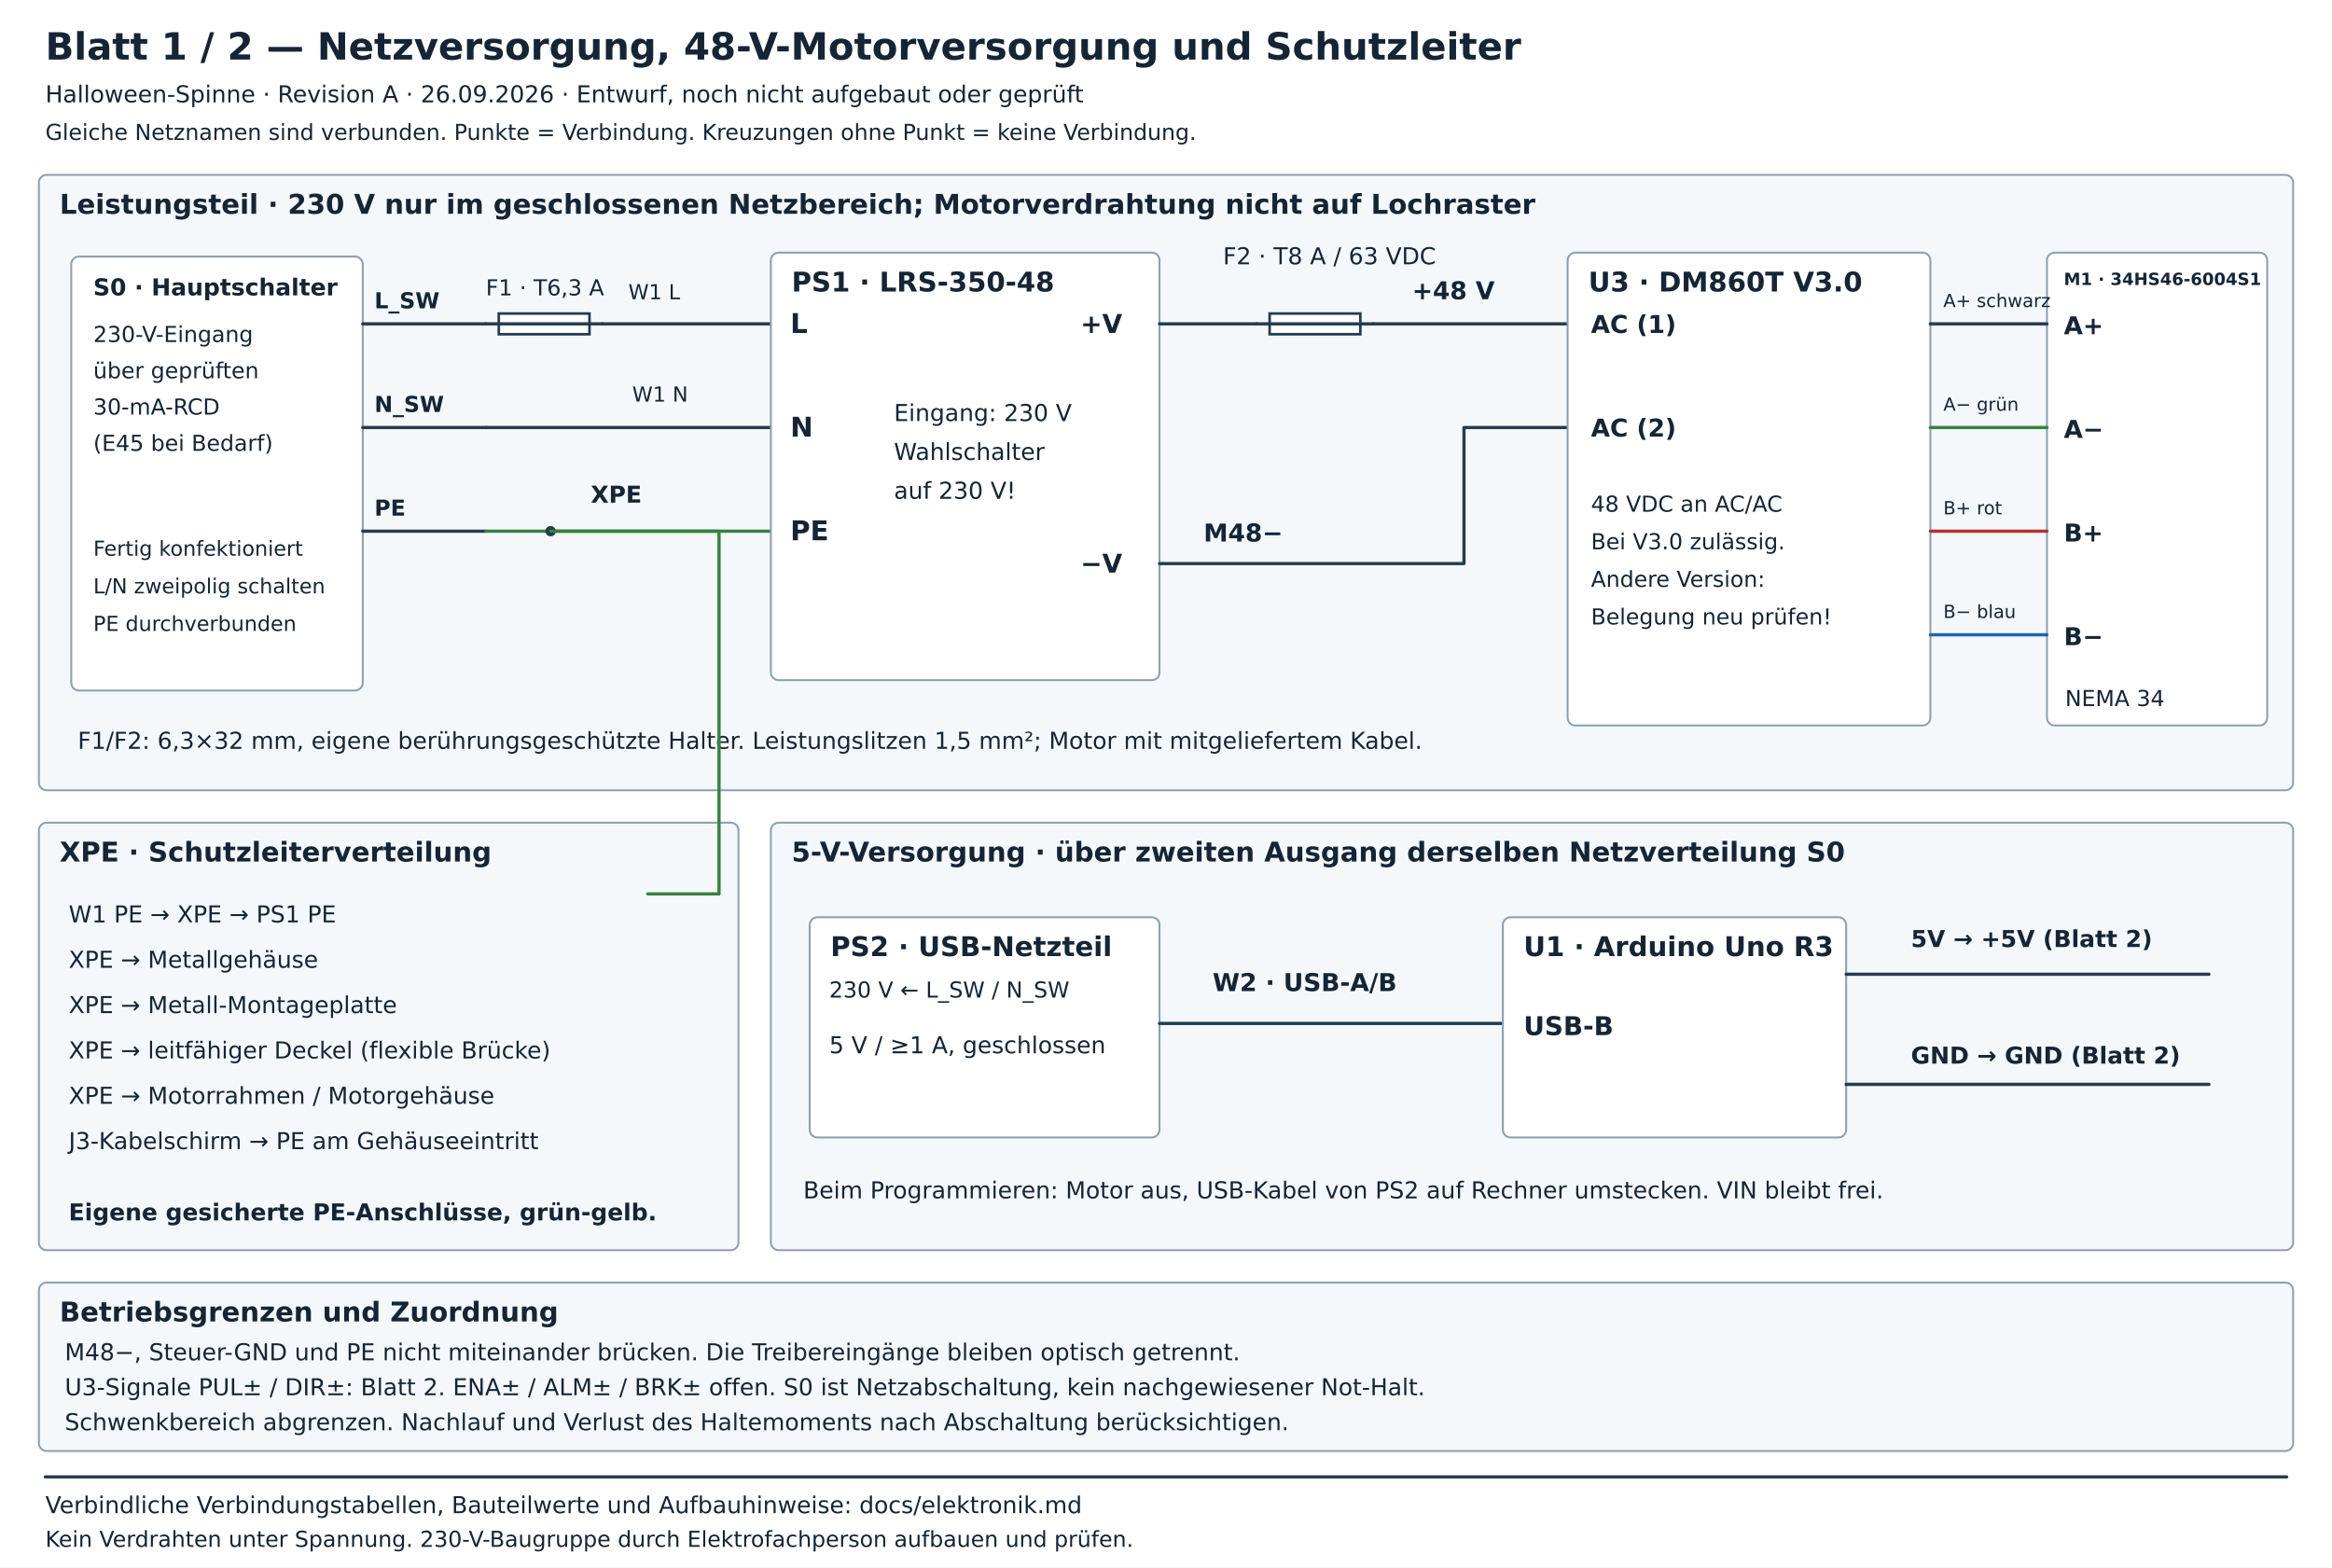
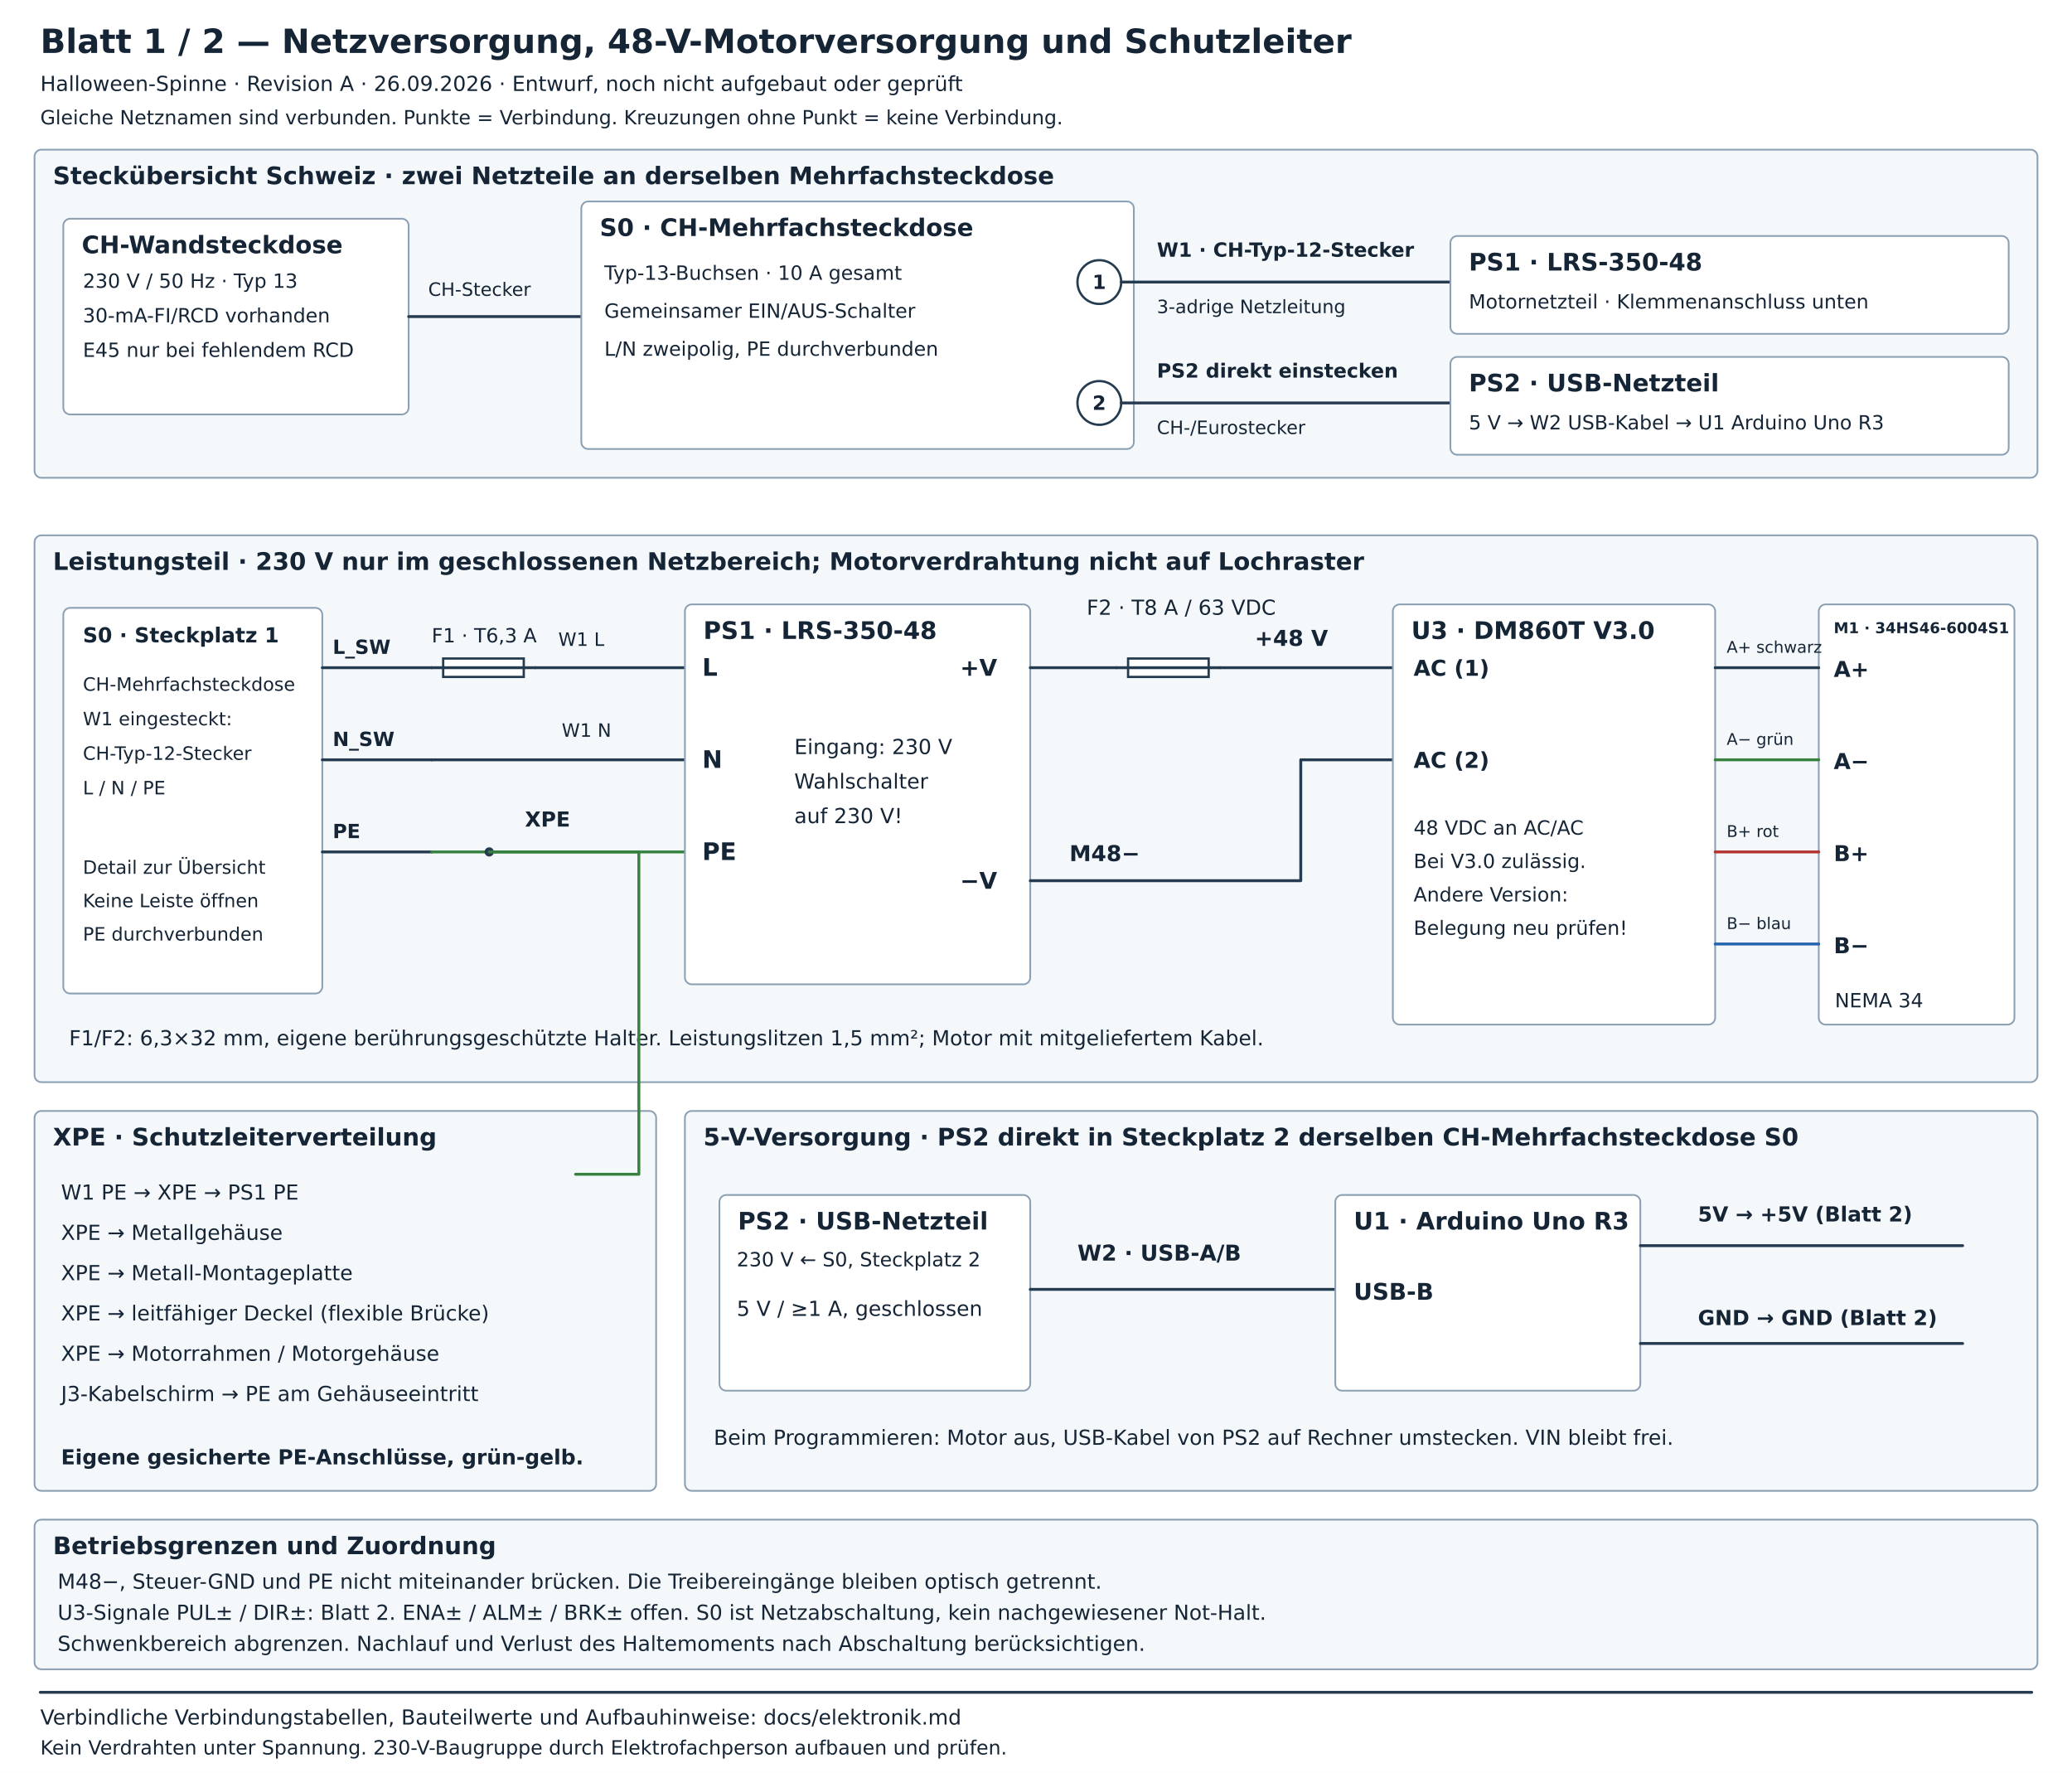
- <svg xmlns="http://www.w3.org/2000/svg" width="1800" height="1210" viewBox="0 0 1800 1210">
+ <svg xmlns="http://www.w3.org/2000/svg" width="1800" height="1540" viewBox="0 0 1800 1540">
  <style>text{font-family:DejaVu Sans,Arial,sans-serif;fill:#152536} .wire{fill:none;stroke:#253b50;stroke-width:2.5;stroke-linecap:round;stroke-linejoin:round}</style>
-   <rect width="1800" height="1210" fill="white" />
+   <rect width="1800" height="1540" fill="white" />
  <text x="35" y="46" font-size="29" font-weight="bold">Blatt 1 / 2 — Netzversorgung, 48-V-Motorversorgung und Schutzleiter</text>
  <text x="35" y="79" font-size="18">Halloween-Spinne · Revision A · 26.09.2026 · Entwurf, noch nicht aufgebaut oder geprüft</text>
  <text x="35" y="108" font-size="17">Gleiche Netznamen sind verbunden. Punkte = Verbindung. Kreuzungen ohne Punkt = keine Verbindung.</text>
-   <rect x="30" y="135" width="1740" height="475" rx="6" fill="#f5f8fb" stroke="#8ca0b3" stroke-width="1.5" />
-   <text x="46" y="165" font-size="21" font-weight="bold">Leistungsteil · 230 V nur im geschlossenen Netzbereich; Motorverdrahtung nicht auf Lochraster</text>
-   <rect x="55" y="198" width="225" height="335" rx="6" fill="white" stroke="#8ca0b3" stroke-width="1.5" />
-   <text x="72" y="228" font-size="18" font-weight="bold">S0 · Hauptschalter</text>
-   <text x="72" y="264" font-size="17">230-V-Eingang</text>
-   <text x="72" y="292" font-size="17">über geprüften</text>
-   <text x="72" y="320" font-size="17">30-mA-RCD</text>
-   <text x="72" y="348" font-size="17">(E45 bei Bedarf)</text>
-   <text x="72" y="429" font-size="16">Fertig konfektioniert</text>
-   <text x="72" y="458" font-size="16">L/N zweipolig schalten</text>
-   <text x="72" y="487" font-size="16">PE durchverbunden</text>
-   <polyline class="wire" points="280,250 375,250" />
-   <text x="289" y="238" font-size="17" font-weight="bold">L_SW</text>
-   <polyline class="wire" points="280,330 375,330" />
-   <text x="289" y="318" font-size="17" font-weight="bold">N_SW</text>
-   <polyline class="wire" points="280,410 375,410" />
-   <text x="289" y="398" font-size="17" font-weight="bold">PE</text>
-   <polyline class="wire" points="375,250 385,250" />
-   <rect x="385" y="242" width="70" height="16" fill="white" stroke="#253b50" stroke-width="2" />
-   <polyline class="wire" points="455,250 465,250" />
-   <text x="375" y="228" font-size="17">F1 · T6,3 A</text>
-   <polyline class="wire" points="465,250 595,250" />
-   <text x="485" y="231" font-size="16">W1 L</text>
-   <polyline class="wire" points="375,330 595,330" />
-   <text x="488" y="310" font-size="16">W1 N</text>
-   <polyline class="wire" points="375,410 595,410" style="stroke:#36813f" />
-   <circle cx="425" cy="410" r="4" fill="#253b50" />
-   <text x="456" y="388" font-size="18" font-weight="bold">XPE</text>
-   <rect x="595" y="195" width="300" height="330" rx="6" fill="white" stroke="#8ca0b3" stroke-width="1.5" />
-   <text x="611" y="225" font-size="21" font-weight="bold">PS1 · LRS-350-48</text>
-   <text x="610" y="257" font-size="21" font-weight="bold">L</text>
-   <text x="610" y="337" font-size="21" font-weight="bold">N</text>
-   <text x="610" y="417" font-size="21" font-weight="bold">PE</text>
-   <text x="690" y="325" font-size="18">Eingang: 230 V</text>
-   <text x="690" y="355" font-size="18">Wahlschalter</text>
-   <text x="690" y="385" font-size="18">auf 230 V!</text>
-   <text x="834" y="257" font-size="20" font-weight="bold">+V</text>
-   <text x="834" y="442" font-size="20" font-weight="bold">−V</text>
-   <polyline class="wire" points="895,250 970,250" />
-   <polyline class="wire" points="970,250 980,250" />
-   <rect x="980" y="242" width="70" height="16" fill="white" stroke="#253b50" stroke-width="2" />
-   <polyline class="wire" points="1050,250 1060,250" />
-   <text x="970" y="228" font-size="17" />
-   <text x="944" y="204" font-size="18">F2 · T8 A / 63 VDC</text>
-   <polyline class="wire" points="1060,250 1210,250" />
-   <polyline class="wire" points="385,250 455,250" />
-   <polyline class="wire" points="980,250 1050,250" />
-   <polyline class="wire" points="895,435 1130,435 1130,330 1210,330" />
-   <text x="929" y="418" font-size="19" font-weight="bold">M48−</text>
-   <text x="1090" y="231" font-size="19" font-weight="bold">+48 V</text>
-   <rect x="1210" y="195" width="280" height="365" rx="6" fill="white" stroke="#8ca0b3" stroke-width="1.5" />
-   <text x="1226" y="225" font-size="21" font-weight="bold">U3 · DM860T V3.0</text>
-   <text x="1228" y="257" font-size="19" font-weight="bold">AC (1)</text>
-   <text x="1228" y="337" font-size="19" font-weight="bold">AC (2)</text>
-   <text x="1228" y="395" font-size="17">48 VDC an AC/AC</text>
-   <text x="1228" y="424" font-size="17">Bei V3.0 zulässig.</text>
-   <text x="1228" y="453" font-size="17">Andere Version:</text>
-   <text x="1228" y="482" font-size="17">Belegung neu prüfen!</text>
-   <rect x="1580" y="195" width="170" height="365" rx="6" fill="white" stroke="#8ca0b3" stroke-width="1.5" />
-   <text x="1593" y="220" font-size="13" font-weight="bold">M1 · 34HS46-6004S1</text>
-   <text x="1594" y="545" font-size="17">NEMA 34</text>
-   <polyline class="wire" points="1490,250 1580,250" style="stroke:#253b50" />
-   <text x="1500" y="237" font-size="14">A+ schwarz</text>
-   <text x="1593" y="258" font-size="19" font-weight="bold">A+</text>
-   <polyline class="wire" points="1490,330 1580,330" style="stroke:#36813f" />
-   <text x="1500" y="317" font-size="14">A− grün</text>
-   <text x="1593" y="338" font-size="19" font-weight="bold">A−</text>
-   <polyline class="wire" points="1490,410 1580,410" style="stroke:#b33333" />
-   <text x="1500" y="397" font-size="14">B+ rot</text>
-   <text x="1593" y="418" font-size="19" font-weight="bold">B+</text>
-   <polyline class="wire" points="1490,490 1580,490" style="stroke:#2463af" />
-   <text x="1500" y="477" font-size="14">B− blau</text>
-   <text x="1593" y="498" font-size="19" font-weight="bold">B−</text>
-   <text x="60" y="578" font-size="18">F1/F2: 6,3×32 mm, eigene berührungsgeschützte Halter. Leistungslitzen 1,5 mm²; Motor mit mitgeliefertem Kabel.</text>
-   <rect x="30" y="635" width="540" height="330" rx="6" fill="#f5f8fb" stroke="#8ca0b3" stroke-width="1.5" />
-   <text x="46" y="665" font-size="21" font-weight="bold">XPE · Schutzleiterverteilung</text>
-   <polyline class="wire" points="425,410 555,410 555,690 500,690" style="stroke:#36813f" />
-   <text x="53" y="712" font-size="18">W1 PE → XPE → PS1 PE</text>
-   <text x="53" y="747" font-size="18">XPE → Metallgehäuse</text>
-   <text x="53" y="782" font-size="18">XPE → Metall-Montageplatte</text>
-   <text x="53" y="817" font-size="18">XPE → leitfähiger Deckel (flexible Brücke)</text>
-   <text x="53" y="852" font-size="18">XPE → Motorrahmen / Motorgehäuse</text>
-   <text x="53" y="887" font-size="18">J3-Kabelschirm → PE am Gehäuseeintritt</text>
-   <text x="53" y="942" font-size="18" font-weight="bold">Eigene gesicherte PE-Anschlüsse, grün-gelb.</text>
-   <rect x="595" y="635" width="1175" height="330" rx="6" fill="#f5f8fb" stroke="#8ca0b3" stroke-width="1.5" />
-   <text x="611" y="665" font-size="21" font-weight="bold">5-V-Versorgung · über zweiten Ausgang derselben Netzverteilung S0</text>
-   <rect x="625" y="708" width="270" height="170" rx="6" fill="white" stroke="#8ca0b3" stroke-width="1.5" />
-   <text x="641" y="738" font-size="21" font-weight="bold">PS2 · USB-Netzteil</text>
-   <text x="640" y="770" font-size="17">230 V ← L_SW / N_SW</text>
-   <text x="640" y="813" font-size="18">5 V / ≥1 A, geschlossen</text>
-   <polyline class="wire" points="895,790 1160,790" />
-   <text x="936" y="765" font-size="19" font-weight="bold">W2 · USB-A/B</text>
-   <rect x="1160" y="708" width="265" height="170" rx="6" fill="white" stroke="#8ca0b3" stroke-width="1.5" />
-   <text x="1176" y="738" font-size="21" font-weight="bold">U1 · Arduino Uno R3</text>
-   <text x="1176" y="799" font-size="20" font-weight="bold">USB-B</text>
-   <polyline class="wire" points="1425,752 1705,752" />
-   <text x="1475" y="731" font-size="18" font-weight="bold">5V → +5V (Blatt 2)</text>
-   <polyline class="wire" points="1425,837 1705,837" />
-   <text x="1475" y="821" font-size="18" font-weight="bold">GND → GND (Blatt 2)</text>
-   <text x="620" y="925" font-size="18">Beim Programmieren: Motor aus, USB-Kabel von PS2 auf Rechner umstecken. VIN bleibt frei.</text>
-   <rect x="30" y="990" width="1740" height="130" rx="6" fill="#f5f8fb" stroke="#8ca0b3" stroke-width="1.5" />
-   <text x="46" y="1020" font-size="21" font-weight="bold">Betriebsgrenzen und Zuordnung</text>
-   <text x="50" y="1050" font-size="18">M48−, Steuer-GND und PE nicht miteinander brücken. Die Treibereingänge bleiben optisch getrennt.</text>
-   <text x="50" y="1077" font-size="18">U3-Signale PUL± / DIR±: Blatt 2. ENA± / ALM± / BRK± offen. S0 ist Netzabschaltung, kein nachgewiesener Not-Halt.</text>
-   <text x="50" y="1104" font-size="18">Schwenkbereich abgrenzen. Nachlauf und Verlust des Haltemoments nach Abschaltung berücksichtigen.</text>
-   <polyline class="wire" points="35,1140 1765,1140" />
-   <text x="35" y="1168" font-size="18">Verbindliche Verbindungstabellen, Bauteilwerte und Aufbauhinweise: docs/elektronik.md</text>
-   <text x="35" y="1194" font-size="17">Kein Verdrahten unter Spannung. 230-V-Baugruppe durch Elektrofachperson aufbauen und prüfen.</text>
+   <rect x="30" y="130" width="1740" height="285" rx="6" fill="#f5f8fb" stroke="#8ca0b3" stroke-width="1.5" />
+   <text x="46" y="160" font-size="21" font-weight="bold">Steckübersicht Schweiz · zwei Netzteile an derselben Mehrfachsteckdose</text>
+   <rect x="55" y="190" width="300" height="170" rx="6" fill="white" stroke="#8ca0b3" stroke-width="1.5" />
+   <text x="71" y="220" font-size="21" font-weight="bold">CH-Wandsteckdose</text>
+   <text x="72" y="250" font-size="17">230 V / 50 Hz · Typ 13</text>
+   <text x="72" y="280" font-size="17">30-mA-FI/RCD vorhanden</text>
+   <text x="72" y="310" font-size="17">E45 nur bei fehlendem RCD</text>
+   <polyline class="wire" points="355,275 505,275" />
+   <text x="372" y="257" font-size="16">CH-Stecker</text>
+   <rect x="505" y="175" width="480" height="215" rx="6" fill="white" stroke="#8ca0b3" stroke-width="1.5" />
+   <text x="521" y="205" font-size="21" font-weight="bold">S0 · CH-Mehrfachsteckdose</text>
+   <text x="525" y="243" font-size="17">Typ-13-Buchsen · 10 A gesamt</text>
+   <text x="525" y="276" font-size="17">Gemeinsamer EIN/AUS-Schalter</text>
+   <text x="525" y="309" font-size="17">L/N zweipolig, PE durchverbunden</text>
+   <circle cx="955" cy="245" r="19" fill="white" stroke="#253b50" stroke-width="2" />
+   <text x="949" y="251" font-size="17" font-weight="bold">1</text>
+   <polyline class="wire" points="974,245 1260,245" />
+   <circle cx="955" cy="350" r="19" fill="white" stroke="#253b50" stroke-width="2" />
+   <text x="949" y="356" font-size="17" font-weight="bold">2</text>
+   <polyline class="wire" points="974,350 1260,350" />
+   <text x="1005" y="223" font-size="17" font-weight="bold">W1 · CH-Typ-12-Stecker</text>
+   <text x="1005" y="272" font-size="16">3-adrige Netzleitung</text>
+   <rect x="1260" y="205" width="485" height="85" rx="6" fill="white" stroke="#8ca0b3" stroke-width="1.5" />
+   <text x="1276" y="235" font-size="21" font-weight="bold">PS1 · LRS-350-48</text>
+   <text x="1276" y="268" font-size="17">Motornetzteil · Klemmenanschluss unten</text>
+   <text x="1005" y="328" font-size="17" font-weight="bold">PS2 direkt einstecken</text>
+   <text x="1005" y="377" font-size="16">CH-/Eurostecker</text>
+   <rect x="1260" y="310" width="485" height="85" rx="6" fill="white" stroke="#8ca0b3" stroke-width="1.5" />
+   <text x="1276" y="340" font-size="21" font-weight="bold">PS2 · USB-Netzteil</text>
+   <text x="1276" y="373" font-size="17">5 V → W2 USB-Kabel → U1 Arduino Uno R3</text>
+   <g transform="translate(0,330)">
+     <rect x="30" y="135" width="1740" height="475" rx="6" fill="#f5f8fb" stroke="#8ca0b3" stroke-width="1.5" />
+     <text x="46" y="165" font-size="21" font-weight="bold">Leistungsteil · 230 V nur im geschlossenen Netzbereich; Motorverdrahtung nicht auf Lochraster</text>
+     <rect x="55" y="198" width="225" height="335" rx="6" fill="white" stroke="#8ca0b3" stroke-width="1.5" />
+     <text x="72" y="228" font-size="18" font-weight="bold">S0 · Steckplatz 1</text>
+     <text x="72" y="270" font-size="16">CH-Mehrfachsteckdose</text>
+     <text x="72" y="300" font-size="16">W1 eingesteckt:</text>
+     <text x="72" y="330" font-size="16">CH-Typ-12-Stecker</text>
+     <text x="72" y="360" font-size="16">L / N / PE</text>
+     <text x="72" y="429" font-size="16">Detail zur Übersicht</text>
+     <text x="72" y="458" font-size="16">Keine Leiste öffnen</text>
+     <text x="72" y="487" font-size="16">PE durchverbunden</text>
+     <polyline class="wire" points="280,250 375,250" />
+     <text x="289" y="238" font-size="17" font-weight="bold">L_SW</text>
+     <polyline class="wire" points="280,330 375,330" />
+     <text x="289" y="318" font-size="17" font-weight="bold">N_SW</text>
+     <polyline class="wire" points="280,410 375,410" />
+     <text x="289" y="398" font-size="17" font-weight="bold">PE</text>
+     <polyline class="wire" points="375,250 385,250" />
+     <rect x="385" y="242" width="70" height="16" fill="white" stroke="#253b50" stroke-width="2" />
+     <polyline class="wire" points="455,250 465,250" />
+     <text x="375" y="228" font-size="17">F1 · T6,3 A</text>
+     <polyline class="wire" points="465,250 595,250" />
+     <text x="485" y="231" font-size="16">W1 L</text>
+     <polyline class="wire" points="375,330 595,330" />
+     <text x="488" y="310" font-size="16">W1 N</text>
+     <polyline class="wire" points="375,410 595,410" style="stroke:#36813f" />
+     <circle cx="425" cy="410" r="4" fill="#253b50" />
+     <text x="456" y="388" font-size="18" font-weight="bold">XPE</text>
+     <rect x="595" y="195" width="300" height="330" rx="6" fill="white" stroke="#8ca0b3" stroke-width="1.5" />
+     <text x="611" y="225" font-size="21" font-weight="bold">PS1 · LRS-350-48</text>
+     <text x="610" y="257" font-size="21" font-weight="bold">L</text>
+     <text x="610" y="337" font-size="21" font-weight="bold">N</text>
+     <text x="610" y="417" font-size="21" font-weight="bold">PE</text>
+     <text x="690" y="325" font-size="18">Eingang: 230 V</text>
+     <text x="690" y="355" font-size="18">Wahlschalter</text>
+     <text x="690" y="385" font-size="18">auf 230 V!</text>
+     <text x="834" y="257" font-size="20" font-weight="bold">+V</text>
+     <text x="834" y="442" font-size="20" font-weight="bold">−V</text>
+     <polyline class="wire" points="895,250 970,250" />
+     <polyline class="wire" points="970,250 980,250" />
+     <rect x="980" y="242" width="70" height="16" fill="white" stroke="#253b50" stroke-width="2" />
+     <polyline class="wire" points="1050,250 1060,250" />
+     <text x="970" y="228" font-size="17" />
+     <text x="944" y="204" font-size="18">F2 · T8 A / 63 VDC</text>
+     <polyline class="wire" points="1060,250 1210,250" />
+     <polyline class="wire" points="385,250 455,250" />
+     <polyline class="wire" points="980,250 1050,250" />
+     <polyline class="wire" points="895,435 1130,435 1130,330 1210,330" />
+     <text x="929" y="418" font-size="19" font-weight="bold">M48−</text>
+     <text x="1090" y="231" font-size="19" font-weight="bold">+48 V</text>
+     <rect x="1210" y="195" width="280" height="365" rx="6" fill="white" stroke="#8ca0b3" stroke-width="1.5" />
+     <text x="1226" y="225" font-size="21" font-weight="bold">U3 · DM860T V3.0</text>
+     <text x="1228" y="257" font-size="19" font-weight="bold">AC (1)</text>
+     <text x="1228" y="337" font-size="19" font-weight="bold">AC (2)</text>
+     <text x="1228" y="395" font-size="17">48 VDC an AC/AC</text>
+     <text x="1228" y="424" font-size="17">Bei V3.0 zulässig.</text>
+     <text x="1228" y="453" font-size="17">Andere Version:</text>
+     <text x="1228" y="482" font-size="17">Belegung neu prüfen!</text>
+     <rect x="1580" y="195" width="170" height="365" rx="6" fill="white" stroke="#8ca0b3" stroke-width="1.5" />
+     <text x="1593" y="220" font-size="13" font-weight="bold">M1 · 34HS46-6004S1</text>
+     <text x="1594" y="545" font-size="17">NEMA 34</text>
+     <polyline class="wire" points="1490,250 1580,250" style="stroke:#253b50" />
+     <text x="1500" y="237" font-size="14">A+ schwarz</text>
+     <text x="1593" y="258" font-size="19" font-weight="bold">A+</text>
+     <polyline class="wire" points="1490,330 1580,330" style="stroke:#36813f" />
+     <text x="1500" y="317" font-size="14">A− grün</text>
+     <text x="1593" y="338" font-size="19" font-weight="bold">A−</text>
+     <polyline class="wire" points="1490,410 1580,410" style="stroke:#b33333" />
+     <text x="1500" y="397" font-size="14">B+ rot</text>
+     <text x="1593" y="418" font-size="19" font-weight="bold">B+</text>
+     <polyline class="wire" points="1490,490 1580,490" style="stroke:#2463af" />
+     <text x="1500" y="477" font-size="14">B− blau</text>
+     <text x="1593" y="498" font-size="19" font-weight="bold">B−</text>
+     <text x="60" y="578" font-size="18">F1/F2: 6,3×32 mm, eigene berührungsgeschützte Halter. Leistungslitzen 1,5 mm²; Motor mit mitgeliefertem Kabel.</text>
+     <rect x="30" y="635" width="540" height="330" rx="6" fill="#f5f8fb" stroke="#8ca0b3" stroke-width="1.5" />
+     <text x="46" y="665" font-size="21" font-weight="bold">XPE · Schutzleiterverteilung</text>
+     <polyline class="wire" points="425,410 555,410 555,690 500,690" style="stroke:#36813f" />
+     <text x="53" y="712" font-size="18">W1 PE → XPE → PS1 PE</text>
+     <text x="53" y="747" font-size="18">XPE → Metallgehäuse</text>
+     <text x="53" y="782" font-size="18">XPE → Metall-Montageplatte</text>
+     <text x="53" y="817" font-size="18">XPE → leitfähiger Deckel (flexible Brücke)</text>
+     <text x="53" y="852" font-size="18">XPE → Motorrahmen / Motorgehäuse</text>
+     <text x="53" y="887" font-size="18">J3-Kabelschirm → PE am Gehäuseeintritt</text>
+     <text x="53" y="942" font-size="18" font-weight="bold">Eigene gesicherte PE-Anschlüsse, grün-gelb.</text>
+     <rect x="595" y="635" width="1175" height="330" rx="6" fill="#f5f8fb" stroke="#8ca0b3" stroke-width="1.5" />
+     <text x="611" y="665" font-size="21" font-weight="bold">5-V-Versorgung · PS2 direkt in Steckplatz 2 derselben CH-Mehrfachsteckdose S0</text>
+     <rect x="625" y="708" width="270" height="170" rx="6" fill="white" stroke="#8ca0b3" stroke-width="1.5" />
+     <text x="641" y="738" font-size="21" font-weight="bold">PS2 · USB-Netzteil</text>
+     <text x="640" y="770" font-size="17">230 V ← S0, Steckplatz 2</text>
+     <text x="640" y="813" font-size="18">5 V / ≥1 A, geschlossen</text>
+     <polyline class="wire" points="895,790 1160,790" />
+     <text x="936" y="765" font-size="19" font-weight="bold">W2 · USB-A/B</text>
+     <rect x="1160" y="708" width="265" height="170" rx="6" fill="white" stroke="#8ca0b3" stroke-width="1.5" />
+     <text x="1176" y="738" font-size="21" font-weight="bold">U1 · Arduino Uno R3</text>
+     <text x="1176" y="799" font-size="20" font-weight="bold">USB-B</text>
+     <polyline class="wire" points="1425,752 1705,752" />
+     <text x="1475" y="731" font-size="18" font-weight="bold">5V → +5V (Blatt 2)</text>
+     <polyline class="wire" points="1425,837 1705,837" />
+     <text x="1475" y="821" font-size="18" font-weight="bold">GND → GND (Blatt 2)</text>
+     <text x="620" y="925" font-size="18">Beim Programmieren: Motor aus, USB-Kabel von PS2 auf Rechner umstecken. VIN bleibt frei.</text>
+     <rect x="30" y="990" width="1740" height="130" rx="6" fill="#f5f8fb" stroke="#8ca0b3" stroke-width="1.5" />
+     <text x="46" y="1020" font-size="21" font-weight="bold">Betriebsgrenzen und Zuordnung</text>
+     <text x="50" y="1050" font-size="18">M48−, Steuer-GND und PE nicht miteinander brücken. Die Treibereingänge bleiben optisch getrennt.</text>
+     <text x="50" y="1077" font-size="18">U3-Signale PUL± / DIR±: Blatt 2. ENA± / ALM± / BRK± offen. S0 ist Netzabschaltung, kein nachgewiesener Not-Halt.</text>
+     <text x="50" y="1104" font-size="18">Schwenkbereich abgrenzen. Nachlauf und Verlust des Haltemoments nach Abschaltung berücksichtigen.</text>
+   </g>
+   <polyline class="wire" points="35,1470 1765,1470" />
+   <text x="35" y="1498" font-size="18">Verbindliche Verbindungstabellen, Bauteilwerte und Aufbauhinweise: docs/elektronik.md</text>
+   <text x="35" y="1524" font-size="17">Kein Verdrahten unter Spannung. 230-V-Baugruppe durch Elektrofachperson aufbauen und prüfen.</text>
</svg>
